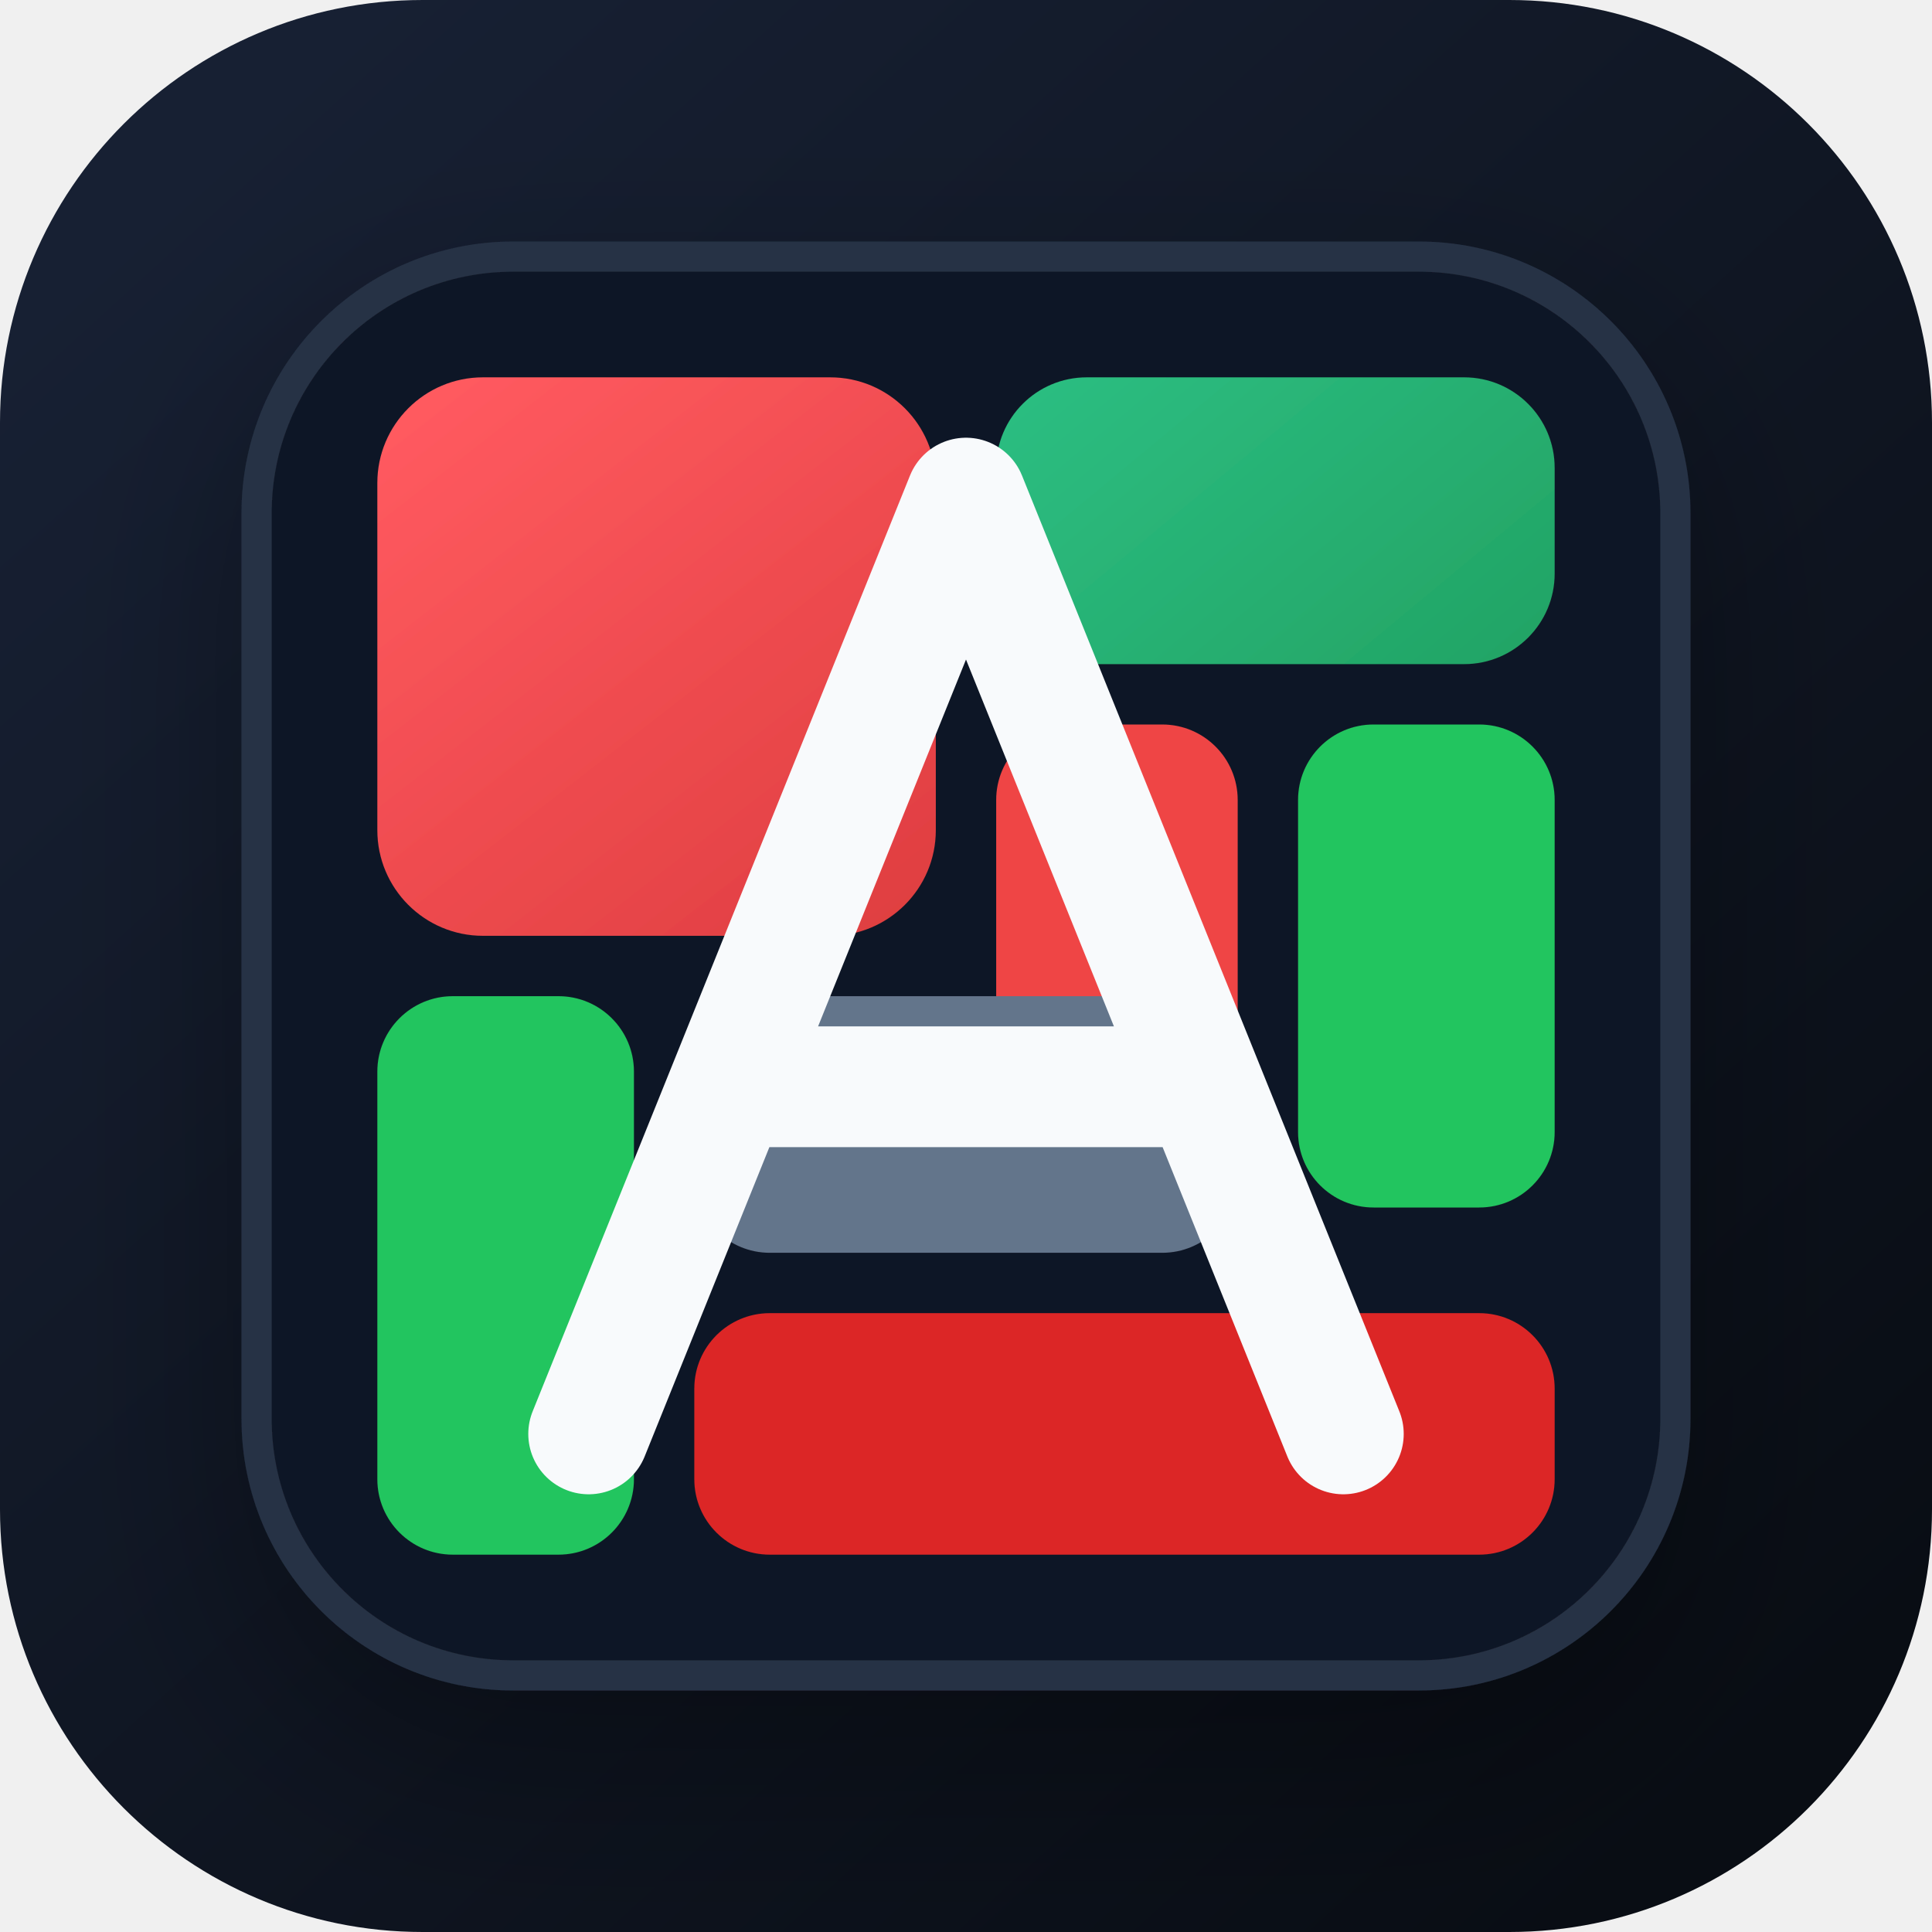
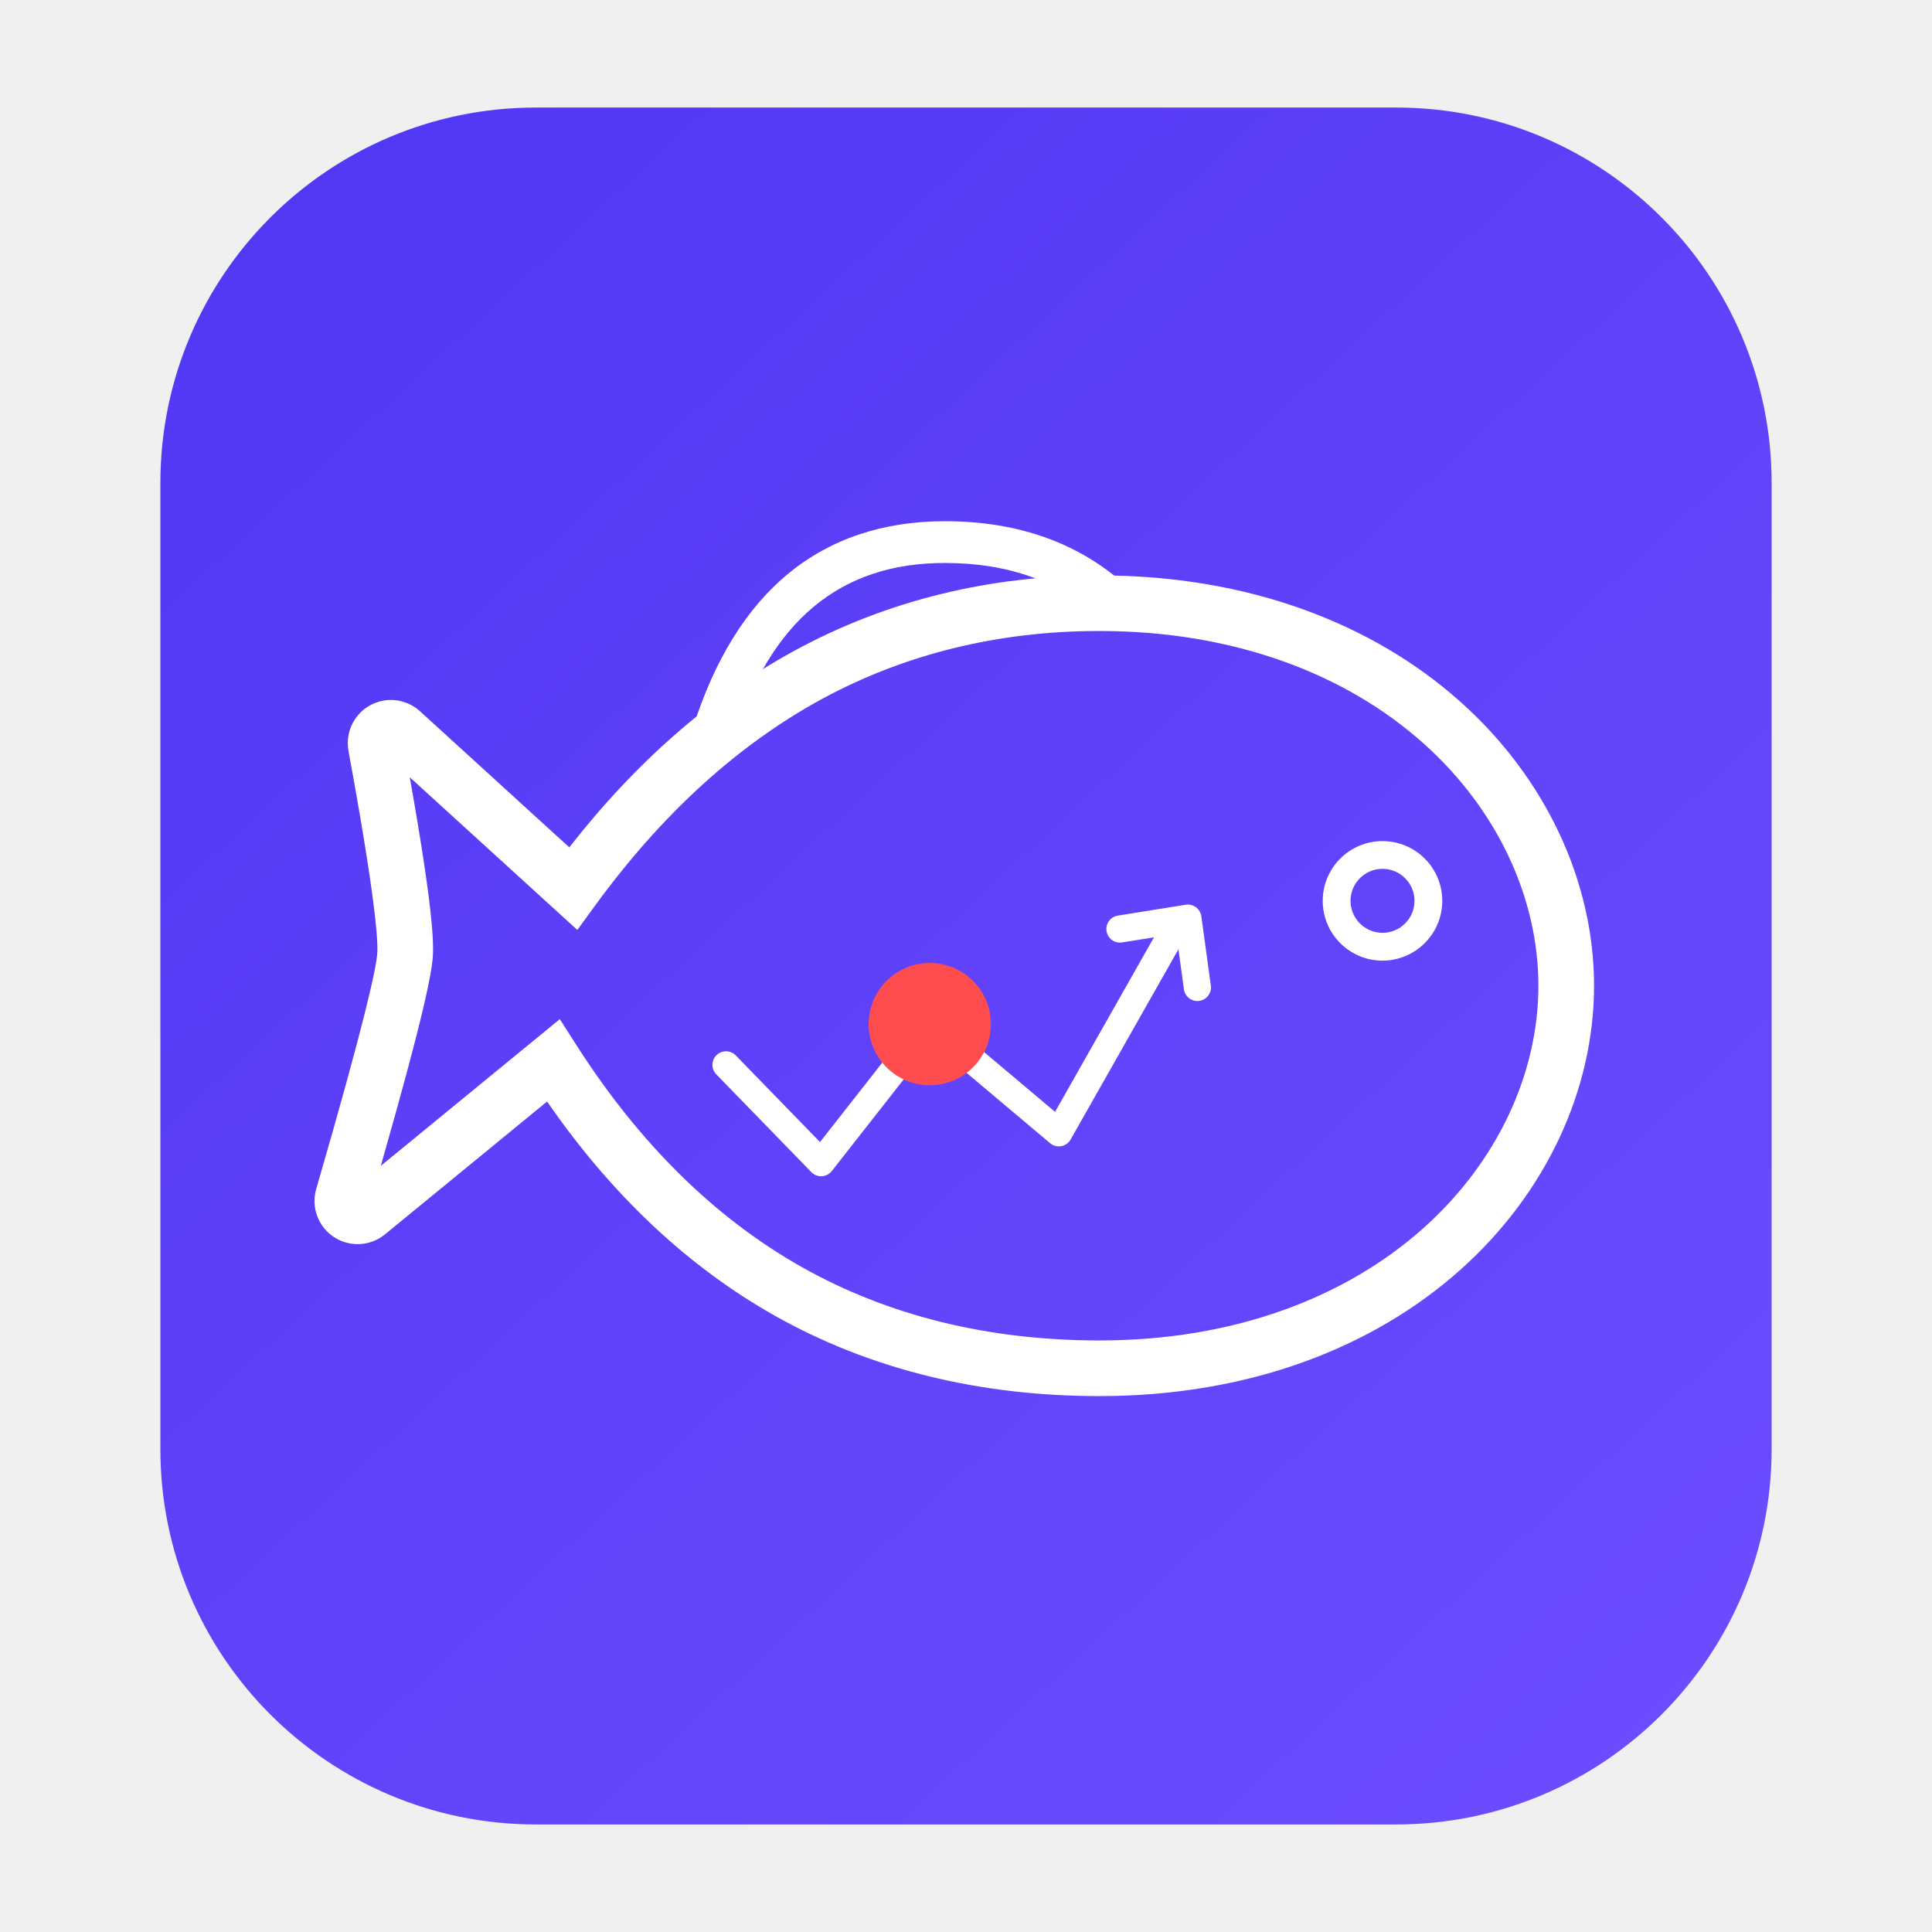
- <svg xmlns="http://www.w3.org/2000/svg" viewBox="0 0 256 256" role="img" aria-label="A-share heatmap logo">
+ <svg xmlns="http://www.w3.org/2000/svg" width="500" height="500" viewBox="0 0 1024 1024" role="img" aria-label="摸鱼盯盘鱼形图标">
  <defs>
-     <linearGradient id="bg" x1="28" x2="228" y1="18" y2="238" gradientUnits="userSpaceOnUse">
-       <stop stop-color="#172033" />
-       <stop offset="1" stop-color="#090d14" />
+     <linearGradient id="fish2-bg" x1="128" y1="96" x2="896" y2="928" gradientUnits="userSpaceOnUse">
+       <stop offset="0" stop-color="#5138f5" />
+       <stop offset="1" stop-color="#6d4cff" />
    </linearGradient>
-     <linearGradient id="rise" x1="64" x2="190" y1="48" y2="210" gradientUnits="userSpaceOnUse">
-       <stop stop-color="#ff5a5f" />
-       <stop offset="1" stop-color="#b91c1c" />
-     </linearGradient>
-     <linearGradient id="fall" x1="52" x2="198" y1="44" y2="220" gradientUnits="userSpaceOnUse">
-       <stop stop-color="#34d399" />
-       <stop offset="1" stop-color="#15803d" />
-     </linearGradient>
-     <filter id="shadow" x="-20%" y="-20%" width="140%" height="140%">
-       <feDropShadow dx="0" dy="10" stdDeviation="12" flood-color="#000000" flood-opacity="0.32" />
-     </filter>
  </defs>
-   <rect width="256" height="256" rx="56" fill="url(#bg)" />
-   <g filter="url(#shadow)">
-     <rect x="34" y="34" width="188" height="188" rx="34" fill="#111827" stroke="#263244" stroke-width="4" />
-     <rect x="50" y="50" width="74" height="74" rx="14" fill="url(#rise)" />
-     <rect x="132" y="50" width="74" height="38" rx="12" fill="url(#fall)" />
-     <rect x="132" y="96" width="32" height="64" rx="10" fill="#ef4444" />
-     <rect x="172" y="96" width="34" height="64" rx="10" fill="#22c55e" />
-     <rect x="50" y="132" width="34" height="74" rx="10" fill="#22c55e" />
-     <rect x="92" y="132" width="72" height="34" rx="10" fill="#64748b" />
-     <rect x="92" y="174" width="114" height="32" rx="10" fill="#dc2626" />
+   <rect x="85" y="57" width="854" height="910" rx="199" fill="url(#fish2-bg)" />
+   <g fill="#fff" transform="translate(140 190) scale(.72)">
+     <path d="M345.1 280.65l-29.29-9.27c15.71-49.6 39.21-87.57 69.84-112.85 31.14-25.7 70-38.73 115.5-38.73 54.82 0 100.37 16.59 135.36 49.32l29.37 27.47-40.2-0.89c-3.59-0.08-7.24-0.12-10.86-0.12v-4.68c-29-26.79-67.27-40.37-113.67-40.37-77.28-0.02-128.32 42.55-156.05 130.12z" />
+     <path d="M614.82 763.83c-88.86 0-169.3-19.94-239.09-59.28-63.82-36-120.07-88.92-167.44-157.57L88.94 644.79a31.75 31.75 0 0 1-50.61-33.4C74 488.52 82.47 449.18 83.28 437.8c0.64-9-1.26-40.41-21.19-148.9a31.74 31.74 0 0 1 25.49-37 31.93 31.93 0 0 1 27.12 7.76l109.94 100.23C274 296.65 330 247.86 391.18 214.69c67.29-36.47 142.53-55 223.64-55 54 0 104.94 8.56 151.28 25.43 43.54 15.86 82.14 38.66 114.71 67.77C943.19 308.67 979 384.79 979 461.78s-35.78 153.11-98.16 208.85c-32.58 29.11-71.17 51.91-114.71 67.77-46.37 16.87-97.27 25.43-151.31 25.43zM217.65 486.35l12.42 19.41c46.26 72.31 102 127.19 165.77 163.11 63.58 35.83 137.26 54 219 54 49.25 0 95.43-7.73 137.27-23 38.63-14.07 72.76-34.19 101.43-59.82 53.69-48 84.49-113 84.49-178.31s-30.8-130.33-84.49-178.31c-28.68-25.63-62.8-45.75-101.43-59.82-41.84-15.24-88-23-137.27-23-74.21 0-142.89 16.83-204.12 50C349.14 284.07 293 335.05 244 402.24l-13.46 18.44L107.21 308.3c16.73 94.37 17.79 120.81 16.92 132.4s-5.86 40.46-38.26 153.65z" />
+     <path d="M823.27 443.28a44 44 0 1 1 44-44 44.09 44.09 0 0 1-44 44z m0-67.58a23.55 23.55 0 1 0 23.56 23.55 23.58 23.58 0 0 0-23.56-23.55z" />
+     <g id="market-line" transform="translate(-40 -30)">
+       <path d="M380 550 450 622 530 520 625 600 710 450" fill="none" stroke="#fff" stroke-width="20" stroke-linecap="round" stroke-linejoin="round" />
+       <path d="m670 450 50-8 7 51" fill="none" stroke="#fff" stroke-width="20" stroke-linecap="round" stroke-linejoin="round" />
+       <circle cx="530" cy="520" r="45" fill="#ff4d4f" />
+     </g>
  </g>
-   <path d="M78 190L128 66L178 190M98 144H158" fill="none" stroke="#f8fafc" stroke-linecap="round" stroke-linejoin="round" stroke-width="16" />
</svg>
